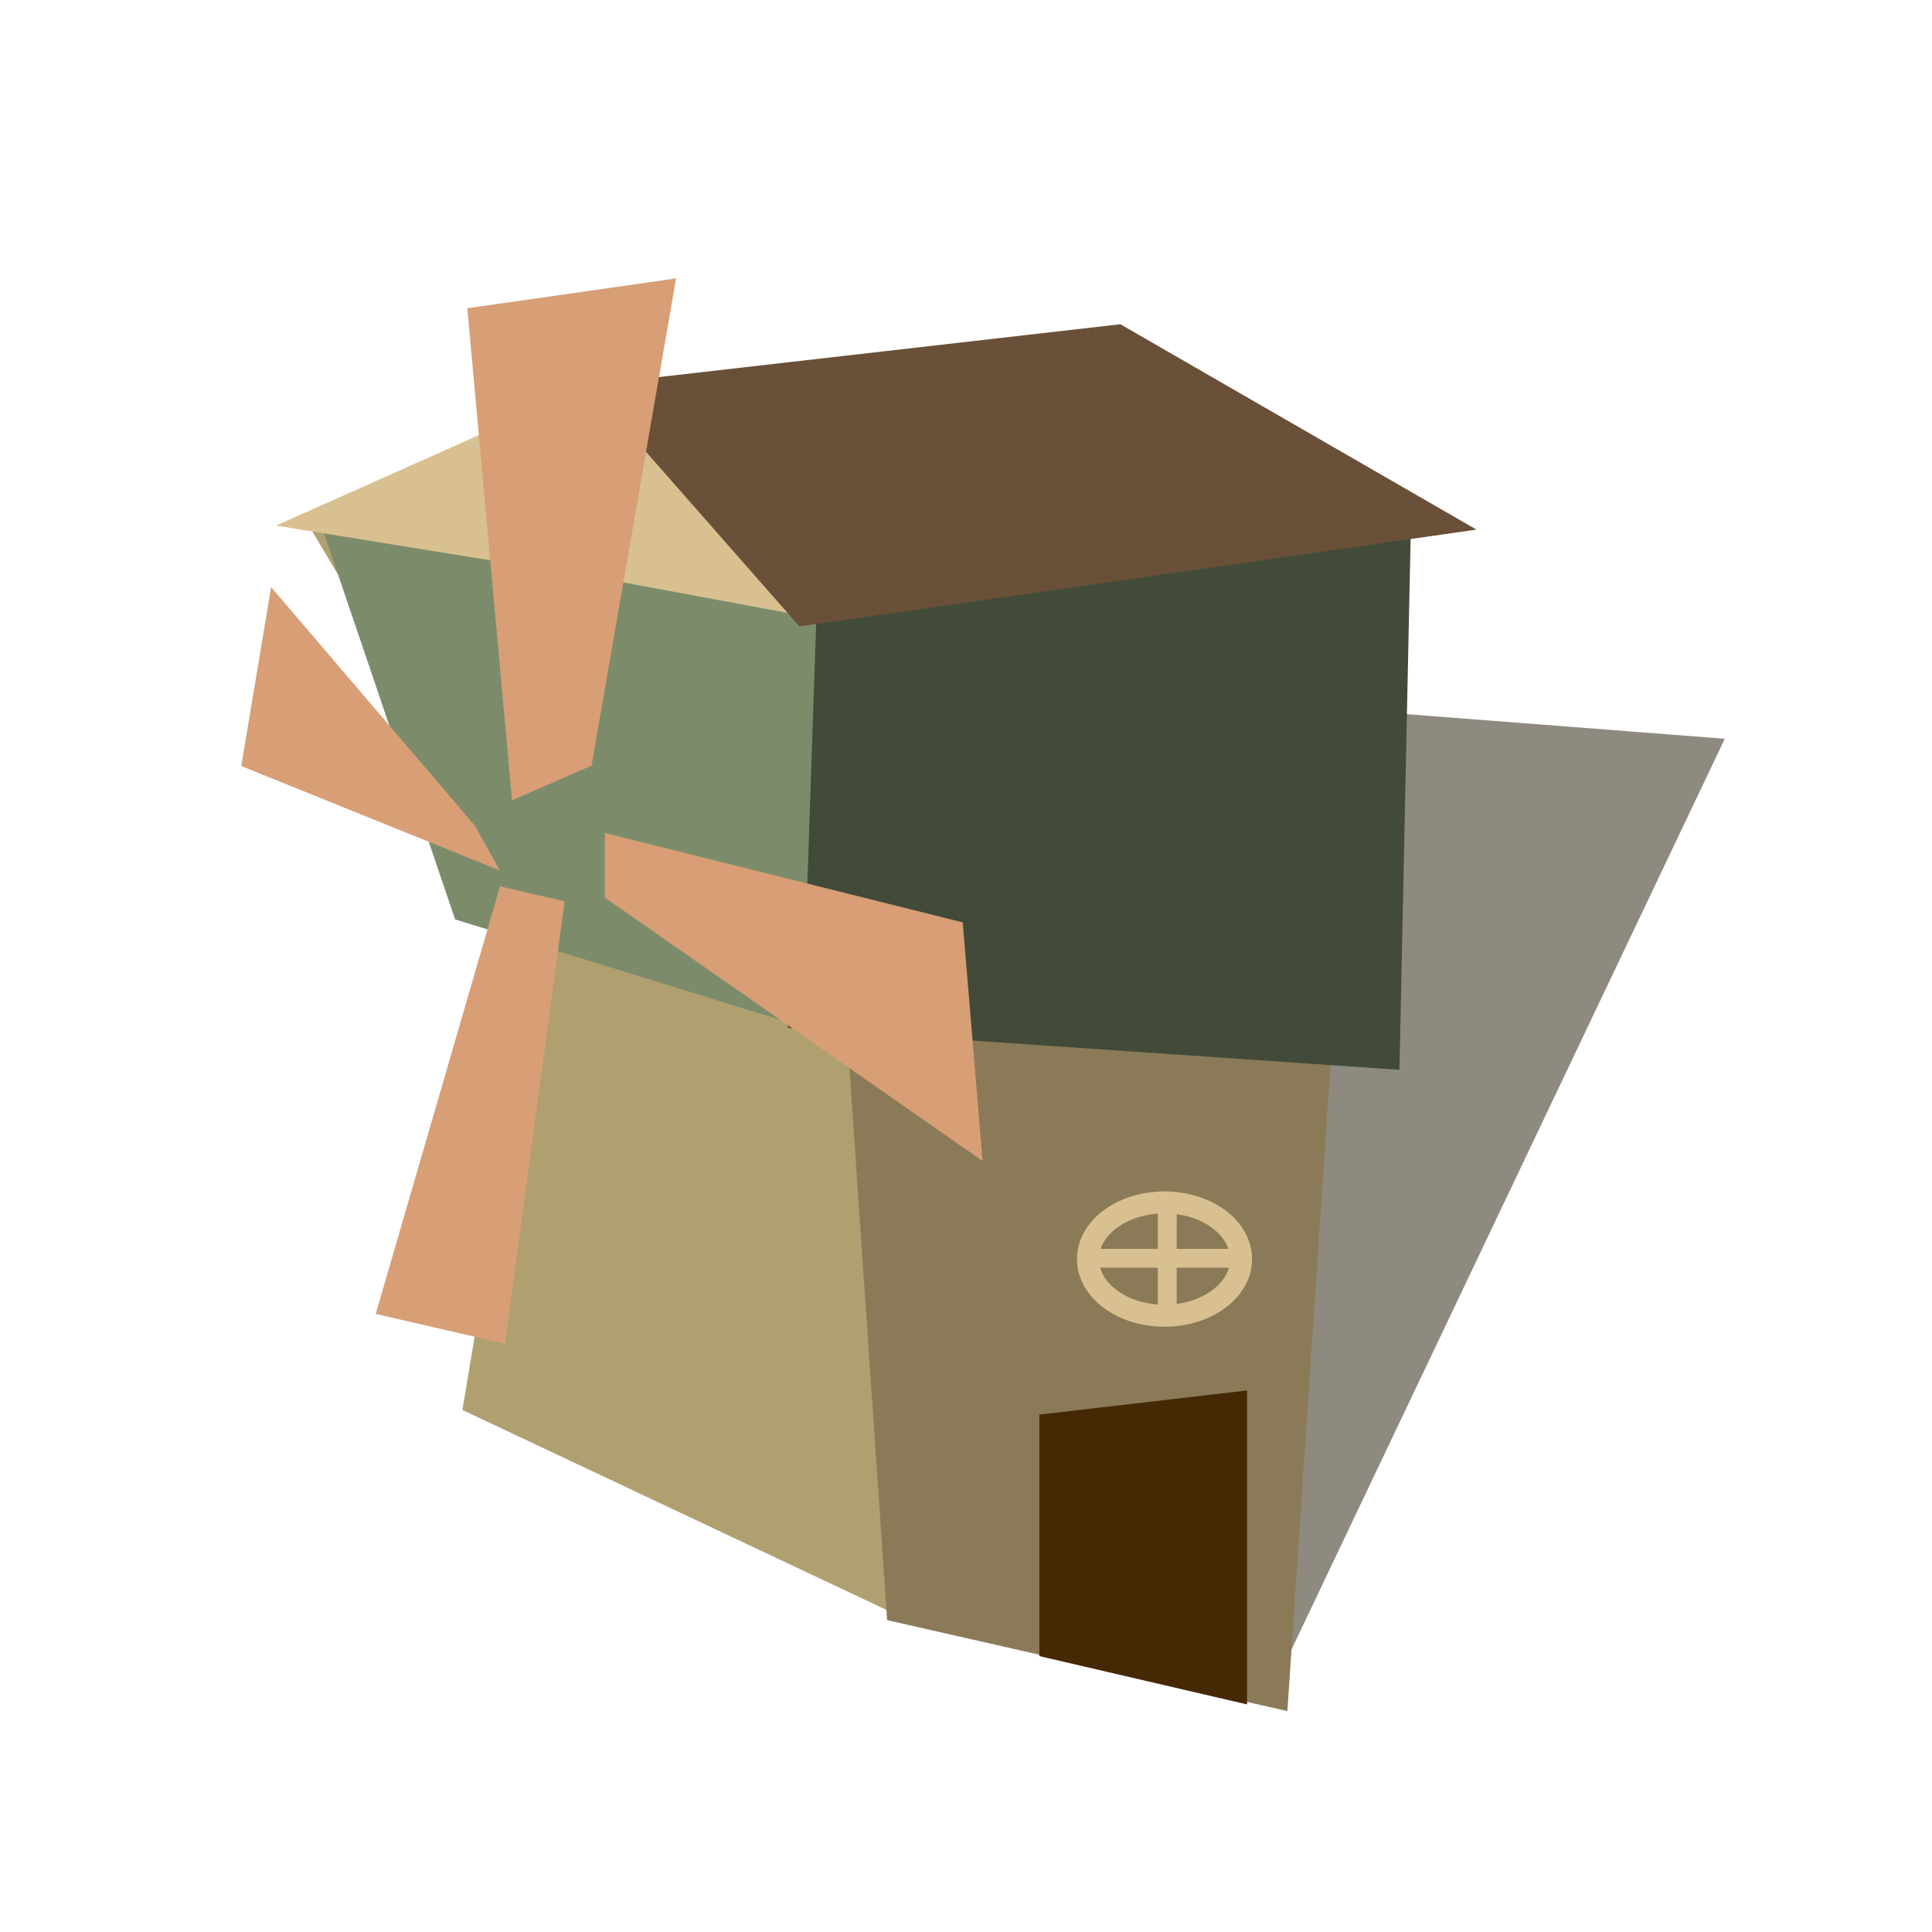
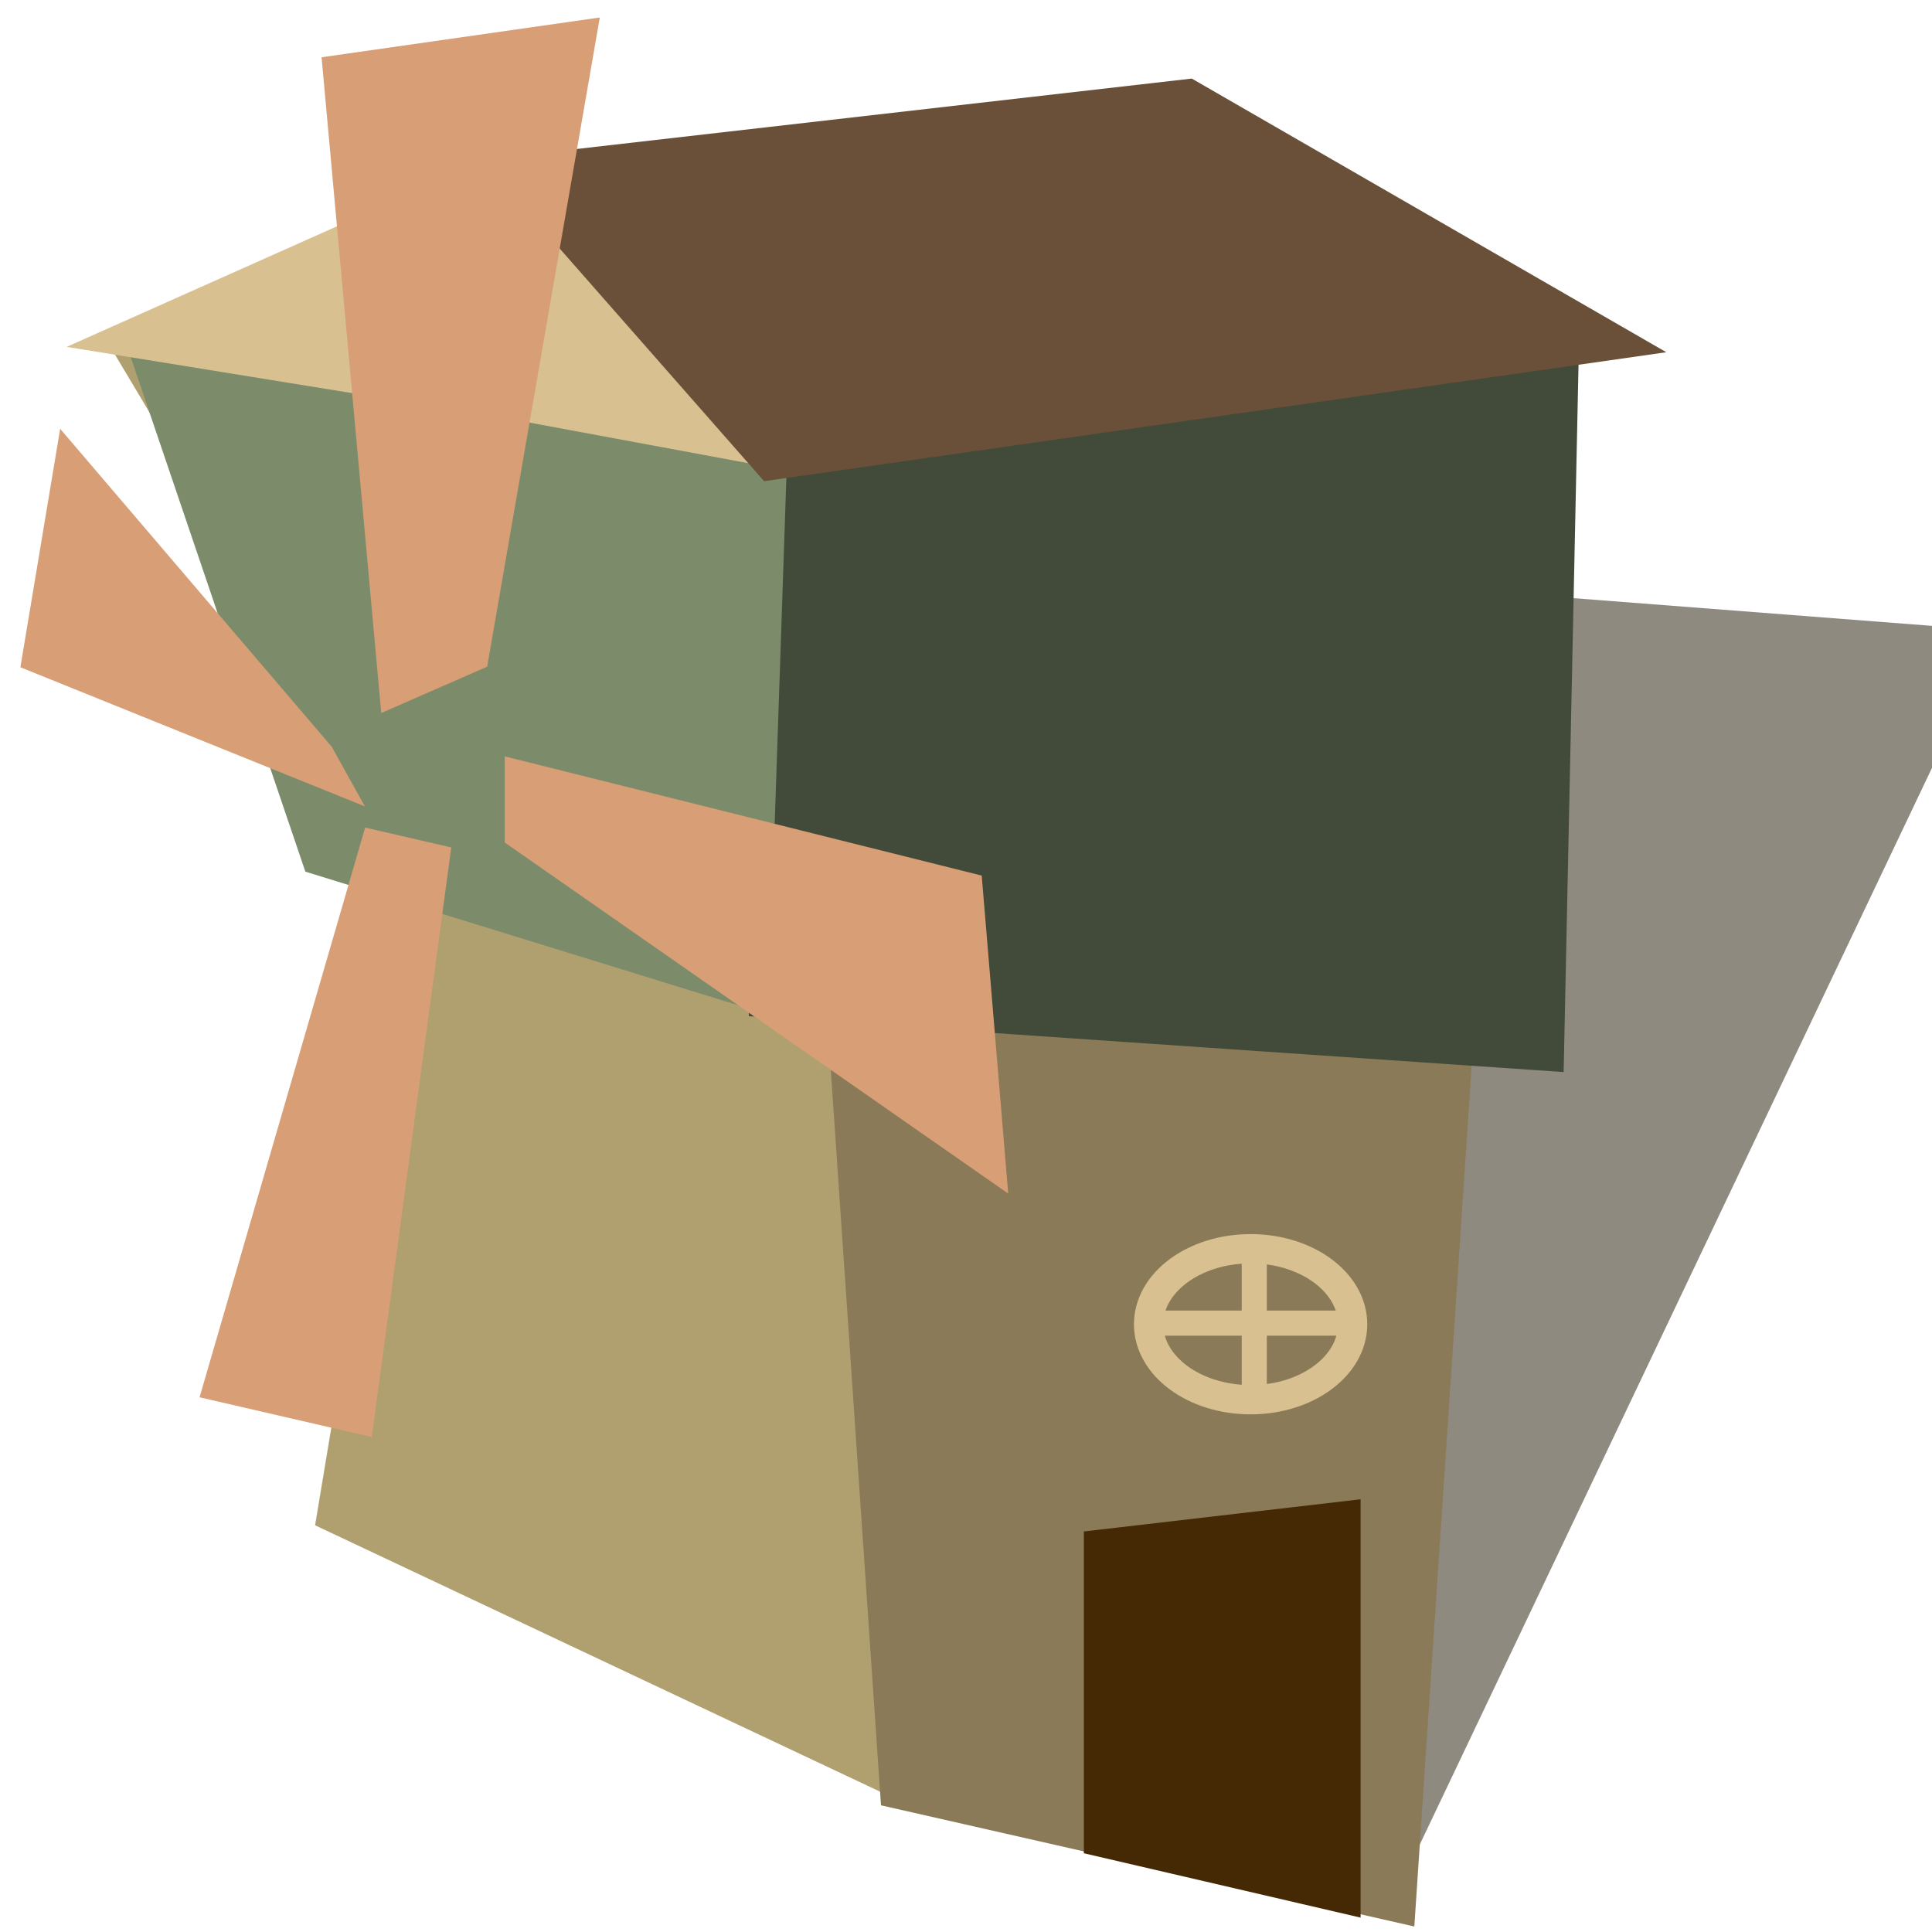
<svg xmlns="http://www.w3.org/2000/svg" viewBox="0 0 40 40" width="400" height="400" data-home="0,0,40" data-anchor="20,20" version="1.1" id="svg7">
  <defs id="defs7" />
-   <path d="m 13.077,13.546 22.633,1.749 -9.249,19.441 -14.883,-6.691 z" fill="#1e1602" fill-opacity="0.5" id="path1" />
-   <path d="M 6.354,10.816 20.311,9.958 18.563,33.43 9.574,29.192 11.261,19.041 Z" fill="#b0a070" id="path3" />
-   <path d="m 17.505,20.915 10.149,-0.489 -1,15 -8.287,-1.883 z" fill="#8a7a58" id="path2" />
-   <path d="m 21.519,29.288 4.3,-0.5 v 6.5 l -4.3,-1 z" fill="#452905" id="path6" />
-   <ellipse class="accent" cx="24.11" cy="26.068" fill="none" stroke="#d8c090" stroke-width="0.455" id="circle6" rx="1.585" ry="1.173" />
-   <path class="accent" d="m 24.167,24.934 v 2.235 M 22.658,26.051 h 3.019" stroke="#d8c090" stroke-width="0.39" id="path7" />
-   <path id="rect7" style="fill:#424b39;stroke-width:0.126" d="M 16.562,12.345 29.222,10.359 28.974,22.15 16.314,21.282 Z" />
-   <path id="rect7-3" style="fill:#7c8c6b;fill-opacity:1;stroke-width:0.126" d="M 6.604,10.731 16.919,12.263 16.615,21.256 9.423,19.036 Z" />
-   <path d="M 5.714,10.882 12.27,7.958 16.359,12.699 12.423,11.969 Z" fill="#d8c090" id="path5" />
-   <path d="M 12.164,7.976 23.196,6.713 30.569,10.965 16.551,12.969 Z" fill="#6a5038" id="path4" />
-   <path id="rect8" style="fill:#d89e76;fill-opacity:1;stroke-width:0.126" d="M 9.675,6.382 13.998,5.764 12.248,15.851 10.602,16.571 Z" />
-   <path id="rect8-9" style="fill:#d89e76;fill-opacity:1;stroke-width:0.126" d="m 4.995,15.86 0.618,-3.705 4.22,4.941 0.515,0.926 z" />
-   <path id="rect8-9-1" style="fill:#d89e76;fill-opacity:1;stroke-width:0.126" d="m 10.352,18.351 1.338,0.309 -1.235,9.161 -2.676,-0.618 z" />
-   <path id="rect8-9-1-4" style="fill:#d89e76;fill-opacity:1;stroke-width:0.126" d="m 19.932,19.097 0.412,4.941 -7.823,-5.455 1e-6,-1.338 z" />
+   <g id="g1" transform="matrix(1.332475,0,0,1.332475,-6.233642,-7.318244)">
+     <path d="m 13.077,13.546 22.633,1.749 -9.249,19.441 -14.883,-6.691 z" fill="#1e1602" fill-opacity="0.5" id="path1" />
+     <path d="M 6.354,10.816 20.311,9.958 18.563,33.43 9.574,29.192 11.261,19.041 Z" fill="#b0a070" id="path3" />
+     <path d="m 17.505,20.915 10.149,-0.489 -1,15 -8.287,-1.883 z" fill="#8a7a58" id="path2" />
+     <path d="m 21.519,29.288 4.3,-0.5 v 6.5 l -4.3,-1 z" fill="#452905" id="path6" />
+     <ellipse class="accent" cx="24.11" cy="26.068" fill="none" stroke="#d8c090" stroke-width="0.455" id="circle6" rx="1.585" ry="1.173" />
+     <path class="accent" d="m 24.167,24.934 v 2.235 M 22.658,26.051 h 3.019" stroke="#d8c090" stroke-width="0.39" id="path7" />
+     <path id="rect7" style="fill:#424b39;stroke-width:0.126" d="M 16.562,12.345 29.222,10.359 28.974,22.15 16.314,21.282 Z" />
+     <path id="rect7-3" style="fill:#7c8c6b;fill-opacity:1;stroke-width:0.126" d="M 6.604,10.731 16.919,12.263 16.615,21.256 9.423,19.036 Z" />
+     <path d="M 5.714,10.882 12.27,7.958 16.359,12.699 12.423,11.969 Z" fill="#d8c090" id="path5" />
+     <path d="M 12.164,7.976 23.196,6.713 30.569,10.965 16.551,12.969 Z" fill="#6a5038" id="path4" />
+     <path id="rect8" style="fill:#d89e76;fill-opacity:1;stroke-width:0.126" d="M 9.675,6.382 13.998,5.764 12.248,15.851 10.602,16.571 Z" />
+     <path id="rect8-9" style="fill:#d89e76;fill-opacity:1;stroke-width:0.126" d="m 4.995,15.86 0.618,-3.705 4.22,4.941 0.515,0.926 z" />
+     <path id="rect8-9-1" style="fill:#d89e76;fill-opacity:1;stroke-width:0.126" d="m 10.352,18.351 1.338,0.309 -1.235,9.161 -2.676,-0.618 z" />
+     <path id="rect8-9-1-4" style="fill:#d89e76;fill-opacity:1;stroke-width:0.126" d="m 19.932,19.097 0.412,4.941 -7.823,-5.455 1e-6,-1.338 z" />
+   </g>
</svg>
